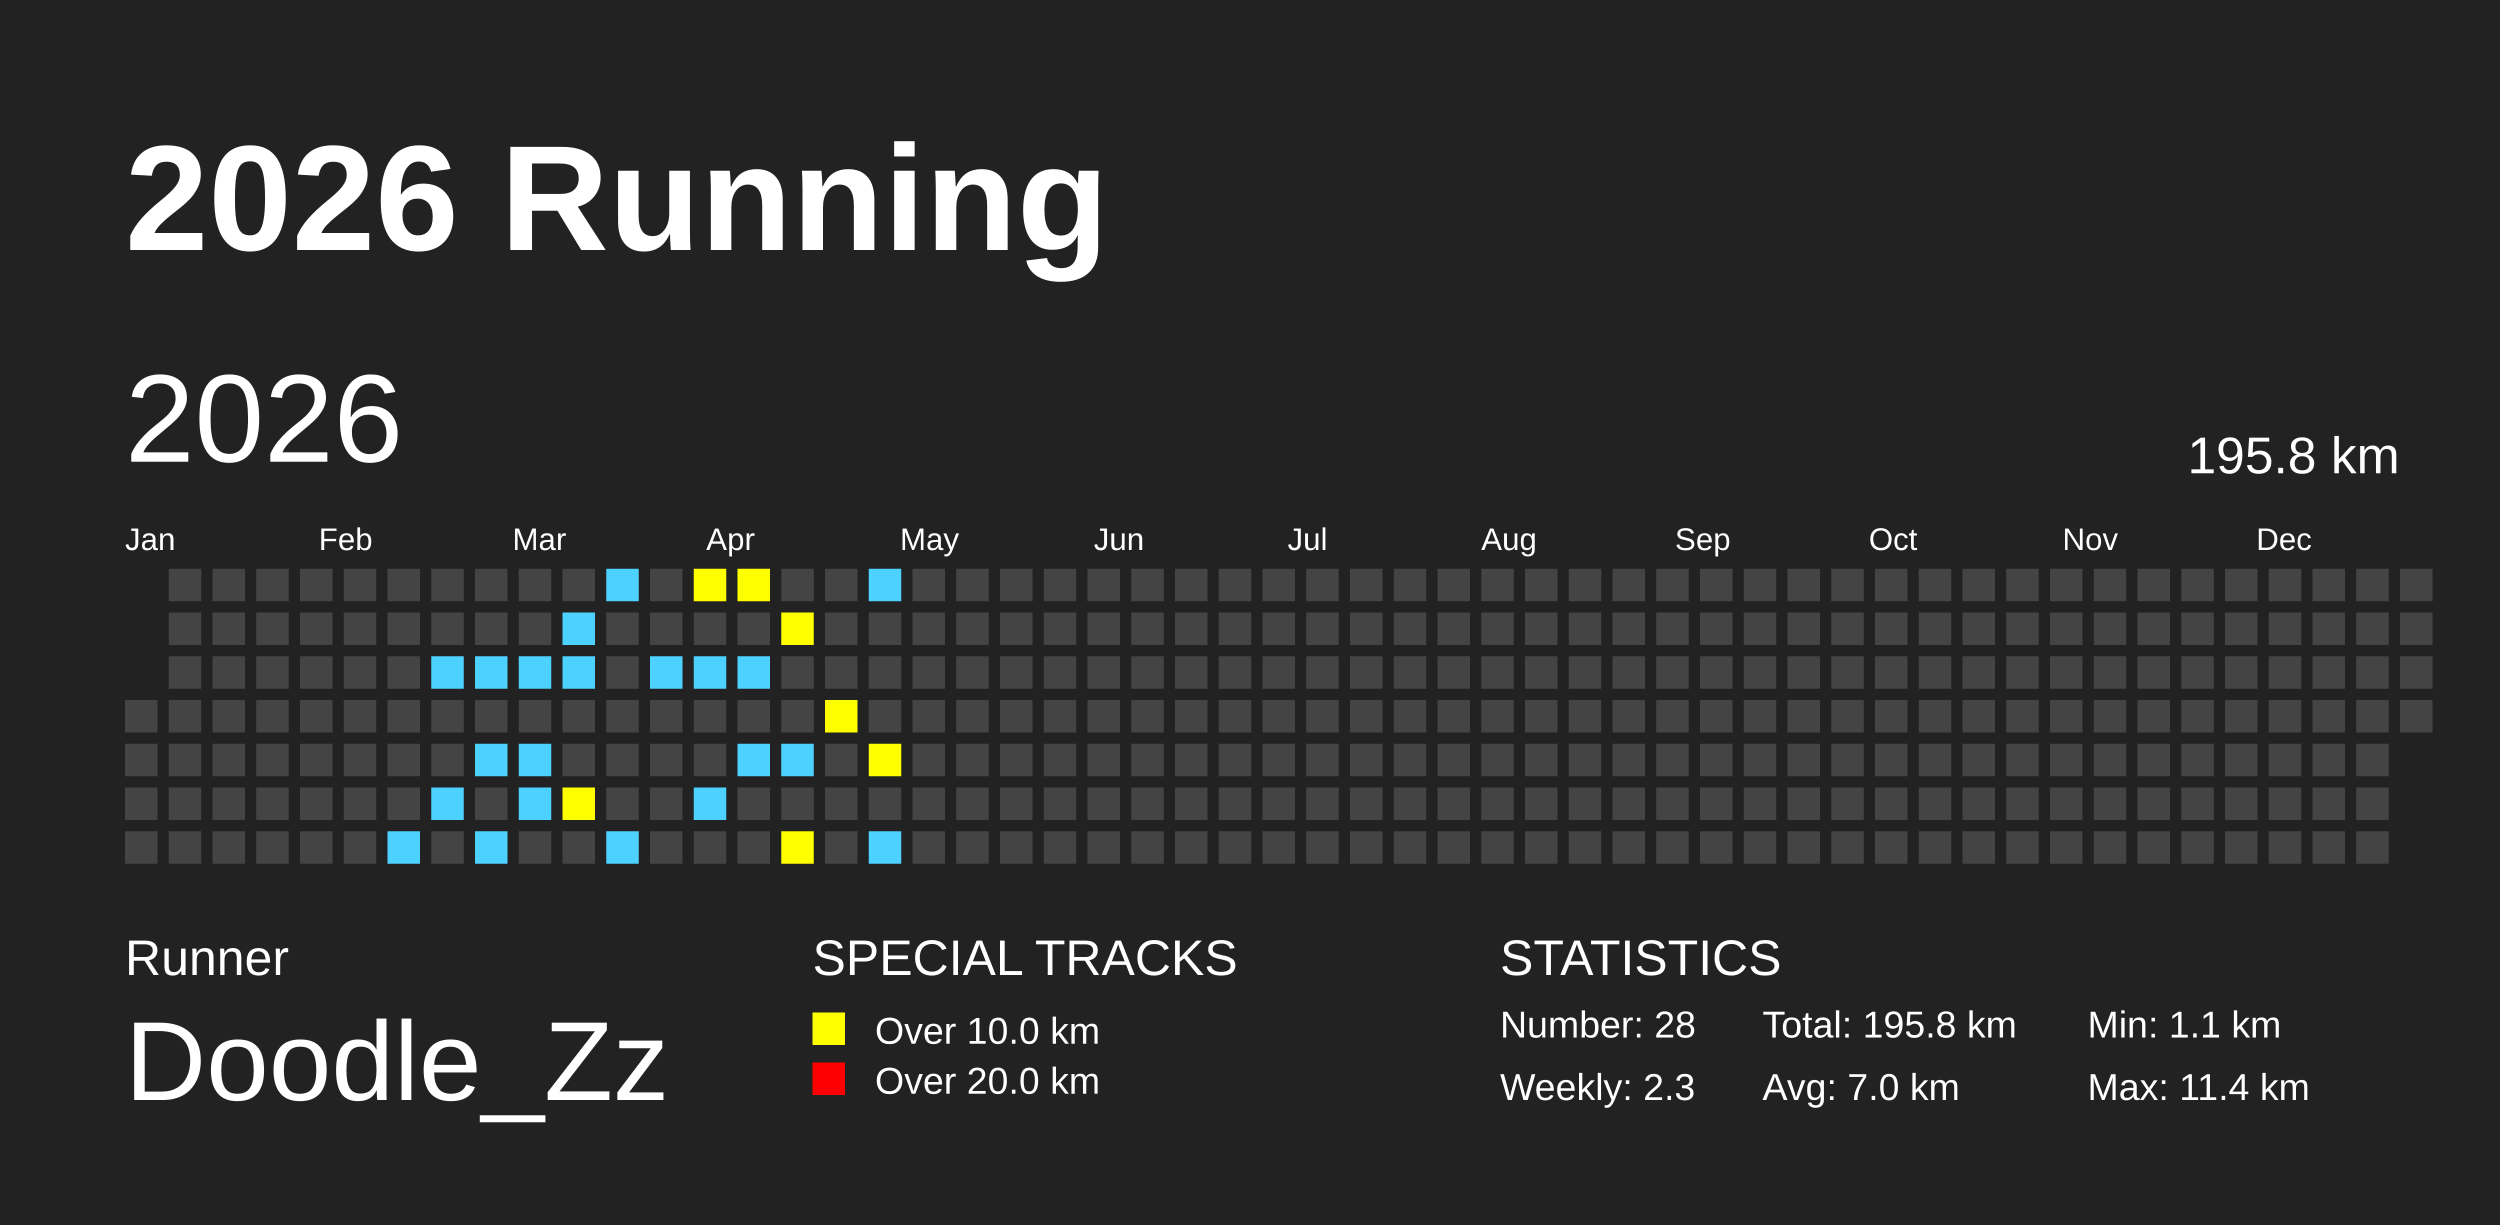
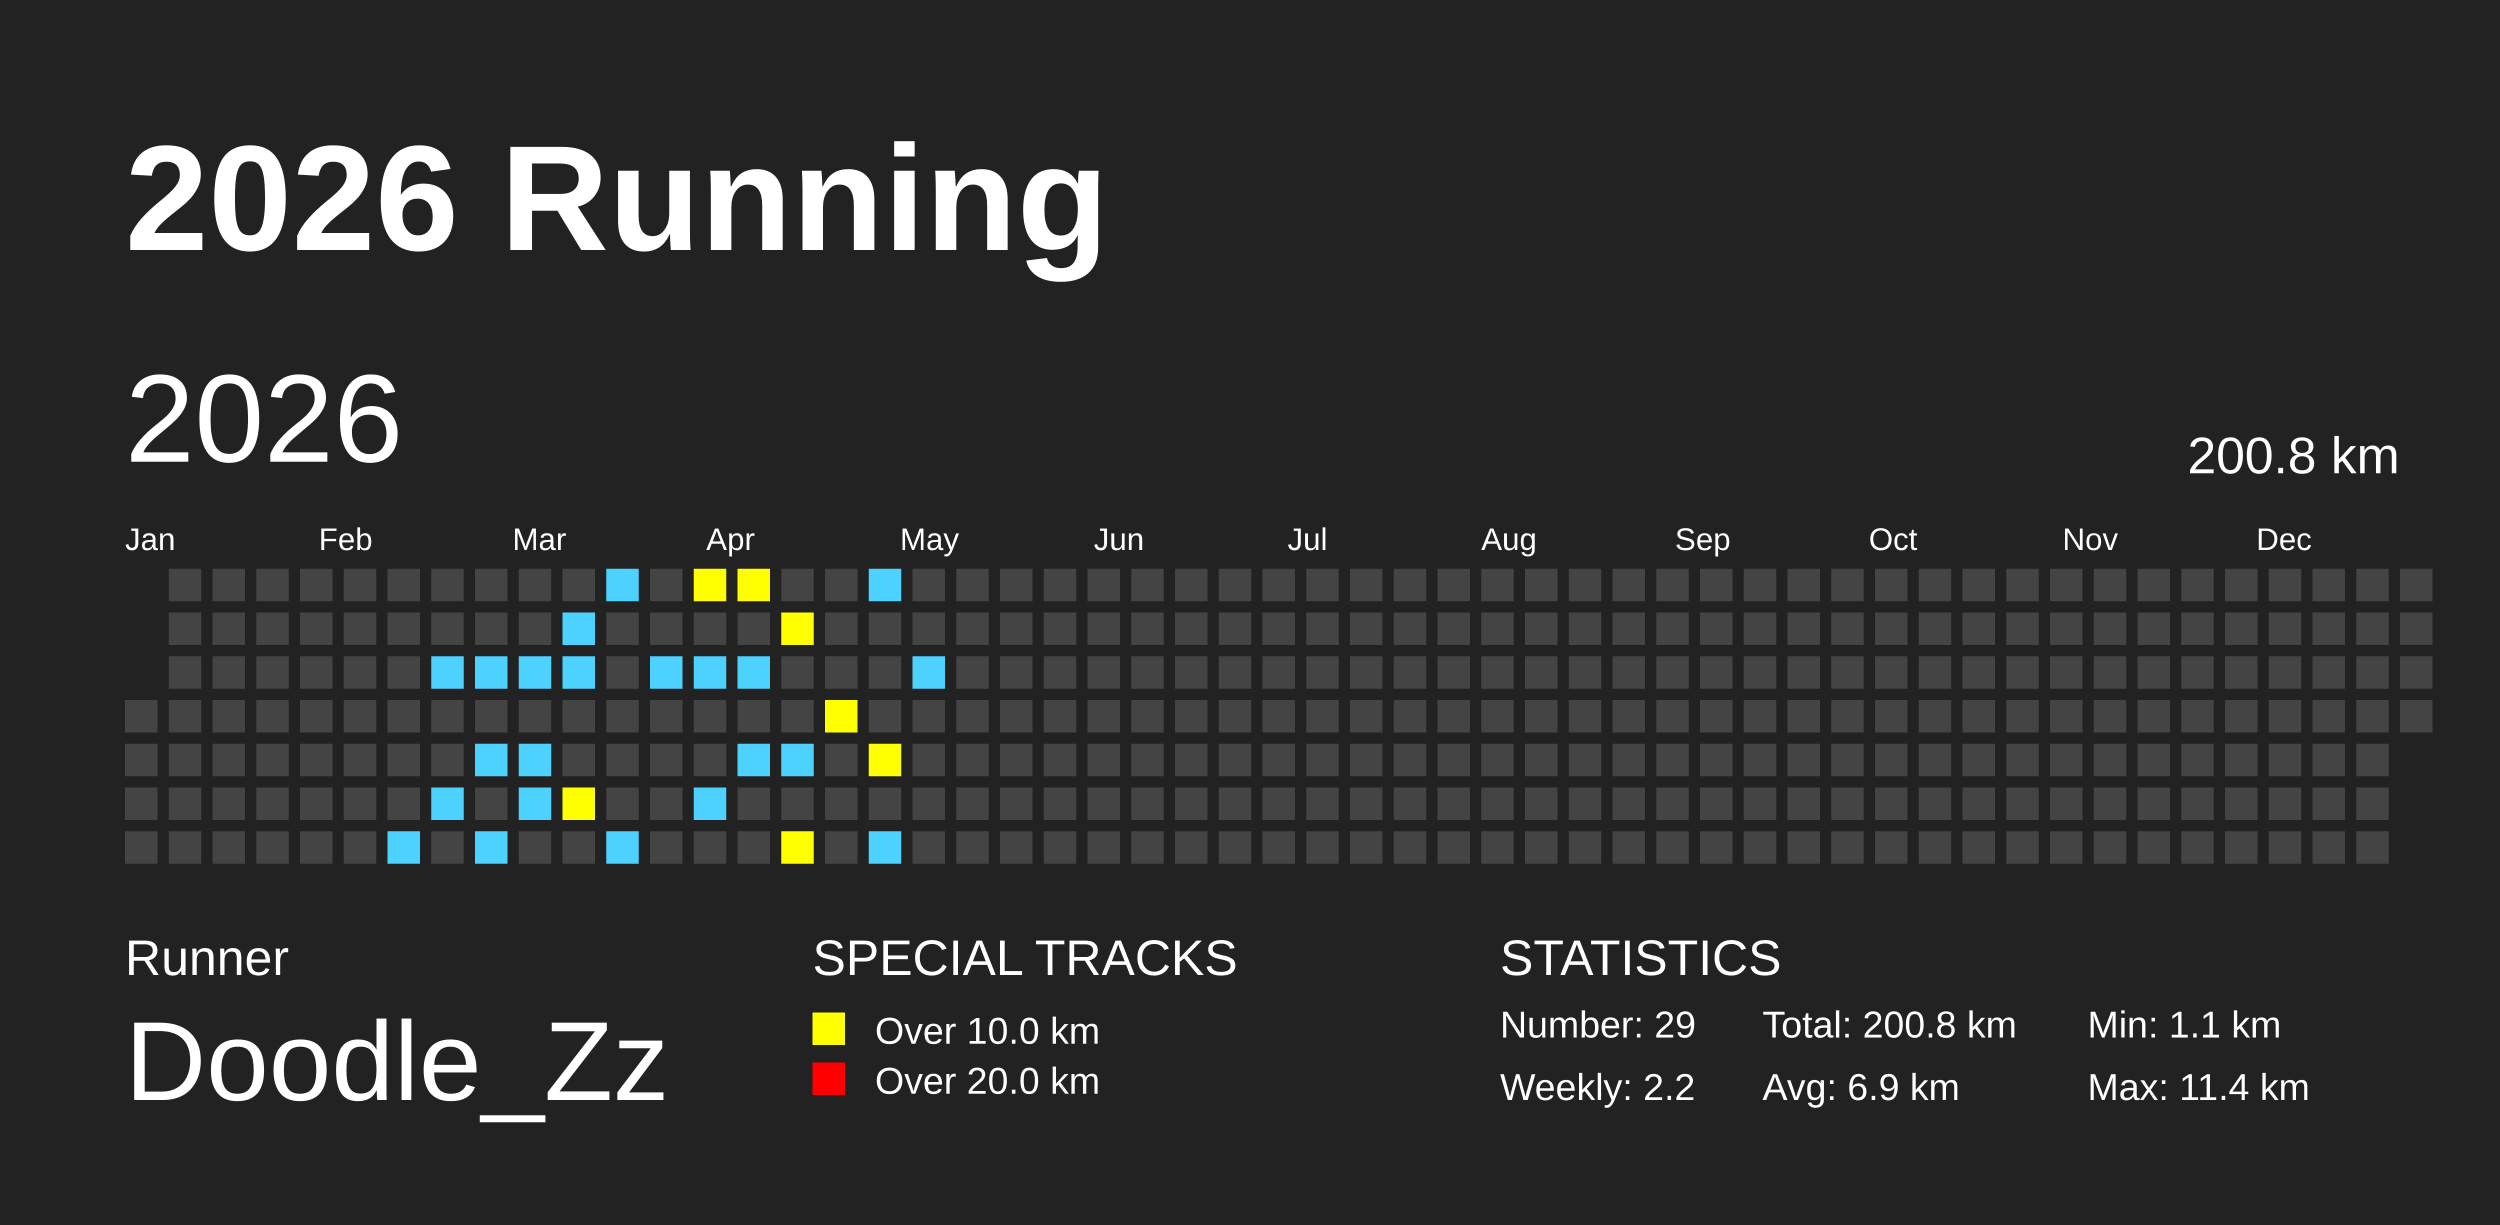
<svg xmlns="http://www.w3.org/2000/svg" baseProfile="full" height="98mm" version="1.1" viewBox="0,0,200,98" width="200mm">
  <defs />
  <rect fill="#222222" height="98" width="200" x="0" y="0" />
  <text fill="#FFFFFF" style="font-size:12px; font-family:Arial; font-weight:bold;" x="10" y="20">2026 Running</text>
  <text fill="#FFFFFF" style="font-size:4px; font-family:Arial" x="10" y="78">Runner</text>
  <text fill="#FFFFFF" style="font-size:9px; font-family:Arial" x="10" y="88">Doodle_Zz</text>
  <text fill="#FFFFFF" style="font-size:4px; font-family:Arial" x="65" y="78">SPECIAL TRACKS</text>
  <rect fill="yellow" height="2.6" width="2.6" x="65" y="81" />
  <text fill="#FFFFFF" style="font-size:3px; font-family:Arial" x="70" y="83.5">Over 10.0 km</text>
  <rect fill="red" height="2.6" width="2.6" x="65" y="85" />
  <text fill="#FFFFFF" style="font-size:3px; font-family:Arial" x="70" y="87.5">Over 20.0 km</text>
  <text fill="#FFFFFF" style="font-size:4px; font-family:Arial" x="120" y="78">STATISTICS</text>
-   <text fill="#FFFFFF" style="font-size:3px; font-family:Arial" x="120" y="83">Number: 28</text>
-   <text fill="#FFFFFF" style="font-size:3px; font-family:Arial" x="120" y="88">Weekly: 2.3</text>
-   <text fill="#FFFFFF" style="font-size:3px; font-family:Arial" x="141" y="83">Total: 195.8 km</text>
-   <text fill="#FFFFFF" style="font-size:3px; font-family:Arial" x="141" y="88">Avg: 7.0 km</text>
+   <text fill="#FFFFFF" style="font-size:3px; font-family:Arial" x="120" y="83">Number: 29</text>
+   <text fill="#FFFFFF" style="font-size:3px; font-family:Arial" x="120" y="88">Weekly: 2.2</text>
+   <text fill="#FFFFFF" style="font-size:3px; font-family:Arial" x="141" y="83">Total: 200.8 km</text>
+   <text fill="#FFFFFF" style="font-size:3px; font-family:Arial" x="141" y="88">Avg: 6.9 km</text>
  <text fill="#FFFFFF" style="font-size:3px; font-family:Arial" x="167" y="83">Min: 1.1 km</text>
  <text fill="#FFFFFF" style="font-size:3px; font-family:Arial" x="167" y="88">Max: 11.4 km</text>
  <text dominant-baseline="hanging" fill="#FFFFFF" style="font-size:10.0px; font-family:Arial;" x="10" y="30">2026</text>
-   <text dominant-baseline="hanging" fill="#FFFFFF" style="font-size:4.125px; font-family:Arial;" x="175" y="35">195.8 km</text>
+   <text dominant-baseline="hanging" fill="#FFFFFF" style="font-size:4.125px; font-family:Arial;" x="175" y="35">200.8 km</text>
  <text fill="#FFFFFF" style="font-size:2.5px; font-family:Arial" x="10.0" y="44">Jan</text>
  <text fill="#FFFFFF" style="font-size:2.5px; font-family:Arial" x="25.5" y="44">Feb</text>
  <text fill="#FFFFFF" style="font-size:2.5px; font-family:Arial" x="41.0" y="44">Mar</text>
  <text fill="#FFFFFF" style="font-size:2.5px; font-family:Arial" x="56.5" y="44">Apr</text>
  <text fill="#FFFFFF" style="font-size:2.5px; font-family:Arial" x="72.0" y="44">May</text>
  <text fill="#FFFFFF" style="font-size:2.5px; font-family:Arial" x="87.5" y="44">Jun</text>
  <text fill="#FFFFFF" style="font-size:2.5px; font-family:Arial" x="103.0" y="44">Jul</text>
  <text fill="#FFFFFF" style="font-size:2.5px; font-family:Arial" x="118.5" y="44">Aug</text>
  <text fill="#FFFFFF" style="font-size:2.5px; font-family:Arial" x="134.0" y="44">Sep</text>
  <text fill="#FFFFFF" style="font-size:2.5px; font-family:Arial" x="149.5" y="44">Oct</text>
  <text fill="#FFFFFF" style="font-size:2.5px; font-family:Arial" x="165.0" y="44">Nov</text>
  <text fill="#FFFFFF" style="font-size:2.5px; font-family:Arial" x="180.5" y="44">Dec</text>
  <rect fill="#444444" height="2.6" width="2.6" x="10.0" y="56.0" />
  <rect fill="#444444" height="2.6" width="2.6" x="10.0" y="59.5" />
  <rect fill="#444444" height="2.6" width="2.6" x="10.0" y="63.0" />
  <rect fill="#444444" height="2.6" width="2.6" x="10.0" y="66.5" />
  <rect fill="#444444" height="2.6" width="2.6" x="13.5" y="45.5" />
  <rect fill="#444444" height="2.6" width="2.6" x="13.5" y="49.0" />
  <rect fill="#444444" height="2.6" width="2.6" x="13.5" y="52.5" />
  <rect fill="#444444" height="2.6" width="2.6" x="13.5" y="56.0" />
  <rect fill="#444444" height="2.6" width="2.6" x="13.5" y="59.5" />
  <rect fill="#444444" height="2.6" width="2.6" x="13.5" y="63.0" />
  <rect fill="#444444" height="2.6" width="2.6" x="13.5" y="66.5" />
  <rect fill="#444444" height="2.6" width="2.6" x="17.0" y="45.5" />
  <rect fill="#444444" height="2.6" width="2.6" x="17.0" y="49.0" />
  <rect fill="#444444" height="2.6" width="2.6" x="17.0" y="52.5" />
  <rect fill="#444444" height="2.6" width="2.6" x="17.0" y="56.0" />
  <rect fill="#444444" height="2.6" width="2.6" x="17.0" y="59.5" />
  <rect fill="#444444" height="2.6" width="2.6" x="17.0" y="63.0" />
  <rect fill="#444444" height="2.6" width="2.6" x="17.0" y="66.5" />
  <rect fill="#444444" height="2.6" width="2.6" x="20.5" y="45.5" />
  <rect fill="#444444" height="2.6" width="2.6" x="20.5" y="49.0" />
  <rect fill="#444444" height="2.6" width="2.6" x="20.5" y="52.5" />
  <rect fill="#444444" height="2.6" width="2.6" x="20.5" y="56.0" />
  <rect fill="#444444" height="2.6" width="2.6" x="20.5" y="59.5" />
  <rect fill="#444444" height="2.6" width="2.6" x="20.5" y="63.0" />
  <rect fill="#444444" height="2.6" width="2.6" x="20.5" y="66.5" />
  <rect fill="#444444" height="2.6" width="2.6" x="24.0" y="45.5" />
  <rect fill="#444444" height="2.6" width="2.6" x="24.0" y="49.0" />
  <rect fill="#444444" height="2.6" width="2.6" x="24.0" y="52.5" />
  <rect fill="#444444" height="2.6" width="2.6" x="24.0" y="56.0" />
  <rect fill="#444444" height="2.6" width="2.6" x="24.0" y="59.5" />
  <rect fill="#444444" height="2.6" width="2.6" x="24.0" y="63.0" />
  <rect fill="#444444" height="2.6" width="2.6" x="24.0" y="66.5" />
  <rect fill="#444444" height="2.6" width="2.6" x="27.5" y="45.5" />
  <rect fill="#444444" height="2.6" width="2.6" x="27.5" y="49.0" />
  <rect fill="#444444" height="2.6" width="2.6" x="27.5" y="52.5" />
  <rect fill="#444444" height="2.6" width="2.6" x="27.5" y="56.0" />
  <rect fill="#444444" height="2.6" width="2.6" x="27.5" y="59.5" />
  <rect fill="#444444" height="2.6" width="2.6" x="27.5" y="63.0" />
  <rect fill="#444444" height="2.6" width="2.6" x="27.5" y="66.5" />
  <rect fill="#444444" height="2.6" width="2.6" x="31.0" y="45.5" />
  <rect fill="#444444" height="2.6" width="2.6" x="31.0" y="49.0" />
  <rect fill="#444444" height="2.6" width="2.6" x="31.0" y="52.5" />
  <rect fill="#444444" height="2.6" width="2.6" x="31.0" y="56.0" />
  <rect fill="#444444" height="2.6" width="2.6" x="31.0" y="59.5" />
  <rect fill="#444444" height="2.6" width="2.6" x="31.0" y="63.0" />
  <rect fill="#4DD2FF" height="2.6" width="2.6" x="31.0" y="66.5" />
  <rect fill="#444444" height="2.6" width="2.6" x="34.5" y="45.5" />
  <rect fill="#444444" height="2.6" width="2.6" x="34.5" y="49.0" />
  <rect fill="#4DD2FF" height="2.6" width="2.6" x="34.5" y="52.5" />
  <rect fill="#444444" height="2.6" width="2.6" x="34.5" y="56.0" />
  <rect fill="#444444" height="2.6" width="2.6" x="34.5" y="59.5" />
  <rect fill="#4DD2FF" height="2.6" width="2.6" x="34.5" y="63.0" />
  <rect fill="#444444" height="2.6" width="2.6" x="34.5" y="66.5" />
  <rect fill="#444444" height="2.6" width="2.6" x="38.0" y="45.5" />
  <rect fill="#444444" height="2.6" width="2.6" x="38.0" y="49.0" />
  <rect fill="#4DD2FF" height="2.6" width="2.6" x="38.0" y="52.5" />
  <rect fill="#444444" height="2.6" width="2.6" x="38.0" y="56.0" />
  <rect fill="#4DD2FF" height="2.6" width="2.6" x="38.0" y="59.5" />
  <rect fill="#444444" height="2.6" width="2.6" x="38.0" y="63.0" />
  <rect fill="#4DD2FF" height="2.6" width="2.6" x="38.0" y="66.5" />
  <rect fill="#444444" height="2.6" width="2.6" x="41.5" y="45.5" />
  <rect fill="#444444" height="2.6" width="2.6" x="41.5" y="49.0" />
  <rect fill="#4DD2FF" height="2.6" width="2.6" x="41.5" y="52.5" />
  <rect fill="#444444" height="2.6" width="2.6" x="41.5" y="56.0" />
  <rect fill="#4DD2FF" height="2.6" width="2.6" x="41.5" y="59.5" />
  <rect fill="#4DD2FF" height="2.6" width="2.6" x="41.5" y="63.0" />
  <rect fill="#444444" height="2.6" width="2.6" x="41.5" y="66.5" />
  <rect fill="#444444" height="2.6" width="2.6" x="45.0" y="45.5" />
  <rect fill="#4DD2FF" height="2.6" width="2.6" x="45.0" y="49.0" />
  <rect fill="#4DD2FF" height="2.6" width="2.6" x="45.0" y="52.5" />
  <rect fill="#444444" height="2.6" width="2.6" x="45.0" y="56.0" />
  <rect fill="#444444" height="2.6" width="2.6" x="45.0" y="59.5" />
  <rect fill="yellow" height="2.6" width="2.6" x="45.0" y="63.0" />
  <rect fill="#444444" height="2.6" width="2.6" x="45.0" y="66.5" />
  <rect fill="#4DD2FF" height="2.6" width="2.6" x="48.5" y="45.5" />
  <rect fill="#444444" height="2.6" width="2.6" x="48.5" y="49.0" />
  <rect fill="#444444" height="2.6" width="2.6" x="48.5" y="52.5" />
  <rect fill="#444444" height="2.6" width="2.6" x="48.5" y="56.0" />
  <rect fill="#444444" height="2.6" width="2.6" x="48.5" y="59.5" />
  <rect fill="#444444" height="2.6" width="2.6" x="48.5" y="63.0" />
  <rect fill="#4DD2FF" height="2.6" width="2.6" x="48.5" y="66.5" />
  <rect fill="#444444" height="2.6" width="2.6" x="52.0" y="45.5" />
  <rect fill="#444444" height="2.6" width="2.6" x="52.0" y="49.0" />
  <rect fill="#4DD2FF" height="2.6" width="2.6" x="52.0" y="52.5" />
  <rect fill="#444444" height="2.6" width="2.6" x="52.0" y="56.0" />
  <rect fill="#444444" height="2.6" width="2.6" x="52.0" y="59.5" />
  <rect fill="#444444" height="2.6" width="2.6" x="52.0" y="63.0" />
  <rect fill="#444444" height="2.6" width="2.6" x="52.0" y="66.5" />
  <rect fill="yellow" height="2.6" width="2.6" x="55.5" y="45.5" />
  <rect fill="#444444" height="2.6" width="2.6" x="55.5" y="49.0" />
  <rect fill="#4DD2FF" height="2.6" width="2.6" x="55.5" y="52.5" />
  <rect fill="#444444" height="2.6" width="2.6" x="55.5" y="56.0" />
  <rect fill="#444444" height="2.6" width="2.6" x="55.5" y="59.5" />
  <rect fill="#4DD2FF" height="2.6" width="2.6" x="55.5" y="63.0" />
  <rect fill="#444444" height="2.6" width="2.6" x="55.5" y="66.5" />
  <rect fill="yellow" height="2.6" width="2.6" x="59.0" y="45.5" />
  <rect fill="#444444" height="2.6" width="2.6" x="59.0" y="49.0" />
  <rect fill="#4DD2FF" height="2.6" width="2.6" x="59.0" y="52.5" />
  <rect fill="#444444" height="2.6" width="2.6" x="59.0" y="56.0" />
  <rect fill="#4DD2FF" height="2.6" width="2.6" x="59.0" y="59.5" />
  <rect fill="#444444" height="2.6" width="2.6" x="59.0" y="63.0" />
  <rect fill="#444444" height="2.6" width="2.6" x="59.0" y="66.5" />
  <rect fill="#444444" height="2.6" width="2.6" x="62.5" y="45.5" />
  <rect fill="yellow" height="2.6" width="2.6" x="62.5" y="49.0" />
  <rect fill="#444444" height="2.6" width="2.6" x="62.5" y="52.5" />
  <rect fill="#444444" height="2.6" width="2.6" x="62.5" y="56.0" />
  <rect fill="#4DD2FF" height="2.6" width="2.6" x="62.5" y="59.5" />
  <rect fill="#444444" height="2.6" width="2.6" x="62.5" y="63.0" />
  <rect fill="yellow" height="2.6" width="2.6" x="62.5" y="66.5" />
  <rect fill="#444444" height="2.6" width="2.6" x="66.0" y="45.5" />
  <rect fill="#444444" height="2.6" width="2.6" x="66.0" y="49.0" />
  <rect fill="#444444" height="2.6" width="2.6" x="66.0" y="52.5" />
  <rect fill="yellow" height="2.6" width="2.6" x="66.0" y="56.0" />
  <rect fill="#444444" height="2.6" width="2.6" x="66.0" y="59.5" />
  <rect fill="#444444" height="2.6" width="2.6" x="66.0" y="63.0" />
  <rect fill="#444444" height="2.6" width="2.6" x="66.0" y="66.5" />
  <rect fill="#4DD2FF" height="2.6" width="2.6" x="69.5" y="45.5" />
  <rect fill="#444444" height="2.6" width="2.6" x="69.5" y="49.0" />
  <rect fill="#444444" height="2.6" width="2.6" x="69.5" y="52.5" />
  <rect fill="#444444" height="2.6" width="2.6" x="69.5" y="56.0" />
  <rect fill="yellow" height="2.6" width="2.6" x="69.5" y="59.5" />
  <rect fill="#444444" height="2.6" width="2.6" x="69.5" y="63.0" />
  <rect fill="#4DD2FF" height="2.6" width="2.6" x="69.5" y="66.5" />
  <rect fill="#444444" height="2.6" width="2.6" x="73.0" y="45.5" />
  <rect fill="#444444" height="2.6" width="2.6" x="73.0" y="49.0" />
-   <rect fill="#444444" height="2.6" width="2.6" x="73.0" y="52.5" />
+   <rect fill="#4DD2FF" height="2.6" width="2.6" x="73.0" y="52.5" />
  <rect fill="#444444" height="2.6" width="2.6" x="73.0" y="56.0" />
  <rect fill="#444444" height="2.6" width="2.6" x="73.0" y="59.5" />
  <rect fill="#444444" height="2.6" width="2.6" x="73.0" y="63.0" />
  <rect fill="#444444" height="2.6" width="2.6" x="73.0" y="66.5" />
  <rect fill="#444444" height="2.6" width="2.6" x="76.5" y="45.5" />
  <rect fill="#444444" height="2.6" width="2.6" x="76.5" y="49.0" />
  <rect fill="#444444" height="2.6" width="2.6" x="76.5" y="52.5" />
  <rect fill="#444444" height="2.6" width="2.6" x="76.5" y="56.0" />
  <rect fill="#444444" height="2.6" width="2.6" x="76.5" y="59.5" />
  <rect fill="#444444" height="2.6" width="2.6" x="76.5" y="63.0" />
  <rect fill="#444444" height="2.6" width="2.6" x="76.5" y="66.5" />
  <rect fill="#444444" height="2.6" width="2.6" x="80.0" y="45.5" />
  <rect fill="#444444" height="2.6" width="2.6" x="80.0" y="49.0" />
  <rect fill="#444444" height="2.6" width="2.6" x="80.0" y="52.5" />
  <rect fill="#444444" height="2.6" width="2.6" x="80.0" y="56.0" />
  <rect fill="#444444" height="2.6" width="2.6" x="80.0" y="59.5" />
  <rect fill="#444444" height="2.6" width="2.6" x="80.0" y="63.0" />
  <rect fill="#444444" height="2.6" width="2.6" x="80.0" y="66.5" />
  <rect fill="#444444" height="2.6" width="2.6" x="83.5" y="45.5" />
  <rect fill="#444444" height="2.6" width="2.6" x="83.5" y="49.0" />
  <rect fill="#444444" height="2.6" width="2.6" x="83.5" y="52.5" />
  <rect fill="#444444" height="2.6" width="2.6" x="83.5" y="56.0" />
  <rect fill="#444444" height="2.6" width="2.6" x="83.5" y="59.5" />
  <rect fill="#444444" height="2.6" width="2.6" x="83.5" y="63.0" />
  <rect fill="#444444" height="2.6" width="2.6" x="83.5" y="66.5" />
  <rect fill="#444444" height="2.6" width="2.6" x="87.0" y="45.5" />
  <rect fill="#444444" height="2.6" width="2.6" x="87.0" y="49.0" />
  <rect fill="#444444" height="2.6" width="2.6" x="87.0" y="52.5" />
  <rect fill="#444444" height="2.6" width="2.6" x="87.0" y="56.0" />
  <rect fill="#444444" height="2.6" width="2.6" x="87.0" y="59.5" />
  <rect fill="#444444" height="2.6" width="2.6" x="87.0" y="63.0" />
  <rect fill="#444444" height="2.6" width="2.6" x="87.0" y="66.5" />
  <rect fill="#444444" height="2.6" width="2.6" x="90.5" y="45.5" />
  <rect fill="#444444" height="2.6" width="2.6" x="90.5" y="49.0" />
  <rect fill="#444444" height="2.6" width="2.6" x="90.5" y="52.5" />
  <rect fill="#444444" height="2.6" width="2.6" x="90.5" y="56.0" />
  <rect fill="#444444" height="2.6" width="2.6" x="90.5" y="59.5" />
  <rect fill="#444444" height="2.6" width="2.6" x="90.5" y="63.0" />
  <rect fill="#444444" height="2.6" width="2.6" x="90.5" y="66.5" />
  <rect fill="#444444" height="2.6" width="2.6" x="94.0" y="45.5" />
  <rect fill="#444444" height="2.6" width="2.6" x="94.0" y="49.0" />
  <rect fill="#444444" height="2.6" width="2.6" x="94.0" y="52.5" />
  <rect fill="#444444" height="2.6" width="2.6" x="94.0" y="56.0" />
  <rect fill="#444444" height="2.6" width="2.6" x="94.0" y="59.5" />
  <rect fill="#444444" height="2.6" width="2.6" x="94.0" y="63.0" />
  <rect fill="#444444" height="2.6" width="2.6" x="94.0" y="66.5" />
  <rect fill="#444444" height="2.6" width="2.6" x="97.5" y="45.5" />
  <rect fill="#444444" height="2.6" width="2.6" x="97.5" y="49.0" />
  <rect fill="#444444" height="2.6" width="2.6" x="97.5" y="52.5" />
  <rect fill="#444444" height="2.6" width="2.6" x="97.5" y="56.0" />
  <rect fill="#444444" height="2.6" width="2.6" x="97.5" y="59.5" />
  <rect fill="#444444" height="2.6" width="2.6" x="97.5" y="63.0" />
  <rect fill="#444444" height="2.6" width="2.6" x="97.5" y="66.5" />
  <rect fill="#444444" height="2.6" width="2.6" x="101.0" y="45.5" />
  <rect fill="#444444" height="2.6" width="2.6" x="101.0" y="49.0" />
  <rect fill="#444444" height="2.6" width="2.6" x="101.0" y="52.5" />
  <rect fill="#444444" height="2.6" width="2.6" x="101.0" y="56.0" />
  <rect fill="#444444" height="2.6" width="2.6" x="101.0" y="59.5" />
  <rect fill="#444444" height="2.6" width="2.6" x="101.0" y="63.0" />
  <rect fill="#444444" height="2.6" width="2.6" x="101.0" y="66.5" />
  <rect fill="#444444" height="2.6" width="2.6" x="104.5" y="45.5" />
  <rect fill="#444444" height="2.6" width="2.6" x="104.5" y="49.0" />
  <rect fill="#444444" height="2.6" width="2.6" x="104.5" y="52.5" />
  <rect fill="#444444" height="2.6" width="2.6" x="104.5" y="56.0" />
  <rect fill="#444444" height="2.6" width="2.6" x="104.5" y="59.5" />
  <rect fill="#444444" height="2.6" width="2.6" x="104.5" y="63.0" />
  <rect fill="#444444" height="2.6" width="2.6" x="104.5" y="66.5" />
  <rect fill="#444444" height="2.6" width="2.6" x="108.0" y="45.5" />
  <rect fill="#444444" height="2.6" width="2.6" x="108.0" y="49.0" />
  <rect fill="#444444" height="2.6" width="2.6" x="108.0" y="52.5" />
  <rect fill="#444444" height="2.6" width="2.6" x="108.0" y="56.0" />
  <rect fill="#444444" height="2.6" width="2.6" x="108.0" y="59.5" />
  <rect fill="#444444" height="2.6" width="2.6" x="108.0" y="63.0" />
  <rect fill="#444444" height="2.6" width="2.6" x="108.0" y="66.5" />
  <rect fill="#444444" height="2.6" width="2.6" x="111.5" y="45.5" />
  <rect fill="#444444" height="2.6" width="2.6" x="111.5" y="49.0" />
  <rect fill="#444444" height="2.6" width="2.6" x="111.5" y="52.5" />
  <rect fill="#444444" height="2.6" width="2.6" x="111.5" y="56.0" />
  <rect fill="#444444" height="2.6" width="2.6" x="111.5" y="59.5" />
  <rect fill="#444444" height="2.6" width="2.6" x="111.5" y="63.0" />
  <rect fill="#444444" height="2.6" width="2.6" x="111.5" y="66.5" />
  <rect fill="#444444" height="2.6" width="2.6" x="115.0" y="45.5" />
  <rect fill="#444444" height="2.6" width="2.6" x="115.0" y="49.0" />
  <rect fill="#444444" height="2.6" width="2.6" x="115.0" y="52.5" />
  <rect fill="#444444" height="2.6" width="2.6" x="115.0" y="56.0" />
  <rect fill="#444444" height="2.6" width="2.6" x="115.0" y="59.5" />
  <rect fill="#444444" height="2.6" width="2.6" x="115.0" y="63.0" />
  <rect fill="#444444" height="2.6" width="2.6" x="115.0" y="66.5" />
  <rect fill="#444444" height="2.6" width="2.6" x="118.5" y="45.5" />
  <rect fill="#444444" height="2.6" width="2.6" x="118.5" y="49.0" />
  <rect fill="#444444" height="2.6" width="2.6" x="118.5" y="52.5" />
  <rect fill="#444444" height="2.6" width="2.6" x="118.5" y="56.0" />
  <rect fill="#444444" height="2.6" width="2.6" x="118.5" y="59.5" />
  <rect fill="#444444" height="2.6" width="2.6" x="118.5" y="63.0" />
  <rect fill="#444444" height="2.6" width="2.6" x="118.5" y="66.5" />
  <rect fill="#444444" height="2.6" width="2.6" x="122.0" y="45.5" />
  <rect fill="#444444" height="2.6" width="2.6" x="122.0" y="49.0" />
  <rect fill="#444444" height="2.6" width="2.6" x="122.0" y="52.5" />
  <rect fill="#444444" height="2.6" width="2.6" x="122.0" y="56.0" />
  <rect fill="#444444" height="2.6" width="2.6" x="122.0" y="59.5" />
  <rect fill="#444444" height="2.6" width="2.6" x="122.0" y="63.0" />
  <rect fill="#444444" height="2.6" width="2.6" x="122.0" y="66.5" />
  <rect fill="#444444" height="2.6" width="2.6" x="125.5" y="45.5" />
  <rect fill="#444444" height="2.6" width="2.6" x="125.5" y="49.0" />
  <rect fill="#444444" height="2.6" width="2.6" x="125.5" y="52.5" />
  <rect fill="#444444" height="2.6" width="2.6" x="125.5" y="56.0" />
  <rect fill="#444444" height="2.6" width="2.6" x="125.5" y="59.5" />
  <rect fill="#444444" height="2.6" width="2.6" x="125.5" y="63.0" />
  <rect fill="#444444" height="2.6" width="2.6" x="125.5" y="66.5" />
  <rect fill="#444444" height="2.6" width="2.6" x="129.0" y="45.5" />
  <rect fill="#444444" height="2.6" width="2.6" x="129.0" y="49.0" />
  <rect fill="#444444" height="2.6" width="2.6" x="129.0" y="52.5" />
  <rect fill="#444444" height="2.6" width="2.6" x="129.0" y="56.0" />
  <rect fill="#444444" height="2.6" width="2.6" x="129.0" y="59.5" />
  <rect fill="#444444" height="2.6" width="2.6" x="129.0" y="63.0" />
  <rect fill="#444444" height="2.6" width="2.6" x="129.0" y="66.5" />
  <rect fill="#444444" height="2.6" width="2.6" x="132.5" y="45.5" />
  <rect fill="#444444" height="2.6" width="2.6" x="132.5" y="49.0" />
  <rect fill="#444444" height="2.6" width="2.6" x="132.5" y="52.5" />
  <rect fill="#444444" height="2.6" width="2.6" x="132.5" y="56.0" />
  <rect fill="#444444" height="2.6" width="2.6" x="132.5" y="59.5" />
  <rect fill="#444444" height="2.6" width="2.6" x="132.5" y="63.0" />
  <rect fill="#444444" height="2.6" width="2.6" x="132.5" y="66.5" />
  <rect fill="#444444" height="2.6" width="2.6" x="136.0" y="45.5" />
  <rect fill="#444444" height="2.6" width="2.6" x="136.0" y="49.0" />
  <rect fill="#444444" height="2.6" width="2.6" x="136.0" y="52.5" />
  <rect fill="#444444" height="2.6" width="2.6" x="136.0" y="56.0" />
  <rect fill="#444444" height="2.6" width="2.6" x="136.0" y="59.5" />
  <rect fill="#444444" height="2.6" width="2.6" x="136.0" y="63.0" />
  <rect fill="#444444" height="2.6" width="2.6" x="136.0" y="66.5" />
  <rect fill="#444444" height="2.6" width="2.6" x="139.5" y="45.5" />
  <rect fill="#444444" height="2.6" width="2.6" x="139.5" y="49.0" />
  <rect fill="#444444" height="2.6" width="2.6" x="139.5" y="52.5" />
  <rect fill="#444444" height="2.6" width="2.6" x="139.5" y="56.0" />
  <rect fill="#444444" height="2.6" width="2.6" x="139.5" y="59.5" />
  <rect fill="#444444" height="2.6" width="2.6" x="139.5" y="63.0" />
  <rect fill="#444444" height="2.6" width="2.6" x="139.5" y="66.5" />
  <rect fill="#444444" height="2.6" width="2.6" x="143.0" y="45.5" />
  <rect fill="#444444" height="2.6" width="2.6" x="143.0" y="49.0" />
  <rect fill="#444444" height="2.6" width="2.6" x="143.0" y="52.5" />
  <rect fill="#444444" height="2.6" width="2.6" x="143.0" y="56.0" />
  <rect fill="#444444" height="2.6" width="2.6" x="143.0" y="59.5" />
  <rect fill="#444444" height="2.6" width="2.6" x="143.0" y="63.0" />
  <rect fill="#444444" height="2.6" width="2.6" x="143.0" y="66.5" />
  <rect fill="#444444" height="2.6" width="2.6" x="146.5" y="45.5" />
  <rect fill="#444444" height="2.6" width="2.6" x="146.5" y="49.0" />
  <rect fill="#444444" height="2.6" width="2.6" x="146.5" y="52.5" />
  <rect fill="#444444" height="2.6" width="2.6" x="146.5" y="56.0" />
  <rect fill="#444444" height="2.6" width="2.6" x="146.5" y="59.5" />
  <rect fill="#444444" height="2.6" width="2.6" x="146.5" y="63.0" />
  <rect fill="#444444" height="2.6" width="2.6" x="146.5" y="66.5" />
  <rect fill="#444444" height="2.6" width="2.6" x="150.0" y="45.5" />
  <rect fill="#444444" height="2.6" width="2.6" x="150.0" y="49.0" />
  <rect fill="#444444" height="2.6" width="2.6" x="150.0" y="52.5" />
  <rect fill="#444444" height="2.6" width="2.6" x="150.0" y="56.0" />
  <rect fill="#444444" height="2.6" width="2.6" x="150.0" y="59.5" />
  <rect fill="#444444" height="2.6" width="2.6" x="150.0" y="63.0" />
  <rect fill="#444444" height="2.6" width="2.6" x="150.0" y="66.5" />
  <rect fill="#444444" height="2.6" width="2.6" x="153.5" y="45.5" />
  <rect fill="#444444" height="2.6" width="2.6" x="153.5" y="49.0" />
  <rect fill="#444444" height="2.6" width="2.6" x="153.5" y="52.5" />
  <rect fill="#444444" height="2.6" width="2.6" x="153.5" y="56.0" />
  <rect fill="#444444" height="2.6" width="2.6" x="153.5" y="59.5" />
  <rect fill="#444444" height="2.6" width="2.6" x="153.5" y="63.0" />
  <rect fill="#444444" height="2.6" width="2.6" x="153.5" y="66.5" />
  <rect fill="#444444" height="2.6" width="2.6" x="157.0" y="45.5" />
  <rect fill="#444444" height="2.6" width="2.6" x="157.0" y="49.0" />
  <rect fill="#444444" height="2.6" width="2.6" x="157.0" y="52.5" />
  <rect fill="#444444" height="2.6" width="2.6" x="157.0" y="56.0" />
  <rect fill="#444444" height="2.6" width="2.6" x="157.0" y="59.5" />
  <rect fill="#444444" height="2.6" width="2.6" x="157.0" y="63.0" />
  <rect fill="#444444" height="2.6" width="2.6" x="157.0" y="66.5" />
  <rect fill="#444444" height="2.6" width="2.6" x="160.5" y="45.5" />
  <rect fill="#444444" height="2.6" width="2.6" x="160.5" y="49.0" />
  <rect fill="#444444" height="2.6" width="2.6" x="160.5" y="52.5" />
  <rect fill="#444444" height="2.6" width="2.6" x="160.5" y="56.0" />
  <rect fill="#444444" height="2.6" width="2.6" x="160.5" y="59.5" />
  <rect fill="#444444" height="2.6" width="2.6" x="160.5" y="63.0" />
  <rect fill="#444444" height="2.6" width="2.6" x="160.5" y="66.5" />
  <rect fill="#444444" height="2.6" width="2.6" x="164.0" y="45.5" />
  <rect fill="#444444" height="2.6" width="2.6" x="164.0" y="49.0" />
  <rect fill="#444444" height="2.6" width="2.6" x="164.0" y="52.5" />
  <rect fill="#444444" height="2.6" width="2.6" x="164.0" y="56.0" />
  <rect fill="#444444" height="2.6" width="2.6" x="164.0" y="59.5" />
  <rect fill="#444444" height="2.6" width="2.6" x="164.0" y="63.0" />
  <rect fill="#444444" height="2.6" width="2.6" x="164.0" y="66.5" />
  <rect fill="#444444" height="2.6" width="2.6" x="167.5" y="45.5" />
  <rect fill="#444444" height="2.6" width="2.6" x="167.5" y="49.0" />
  <rect fill="#444444" height="2.6" width="2.6" x="167.5" y="52.5" />
  <rect fill="#444444" height="2.6" width="2.6" x="167.5" y="56.0" />
  <rect fill="#444444" height="2.6" width="2.6" x="167.5" y="59.5" />
  <rect fill="#444444" height="2.6" width="2.6" x="167.5" y="63.0" />
  <rect fill="#444444" height="2.6" width="2.6" x="167.5" y="66.5" />
  <rect fill="#444444" height="2.6" width="2.6" x="171.0" y="45.5" />
  <rect fill="#444444" height="2.6" width="2.6" x="171.0" y="49.0" />
  <rect fill="#444444" height="2.6" width="2.6" x="171.0" y="52.5" />
  <rect fill="#444444" height="2.6" width="2.6" x="171.0" y="56.0" />
  <rect fill="#444444" height="2.6" width="2.6" x="171.0" y="59.5" />
  <rect fill="#444444" height="2.6" width="2.6" x="171.0" y="63.0" />
  <rect fill="#444444" height="2.6" width="2.6" x="171.0" y="66.5" />
  <rect fill="#444444" height="2.6" width="2.6" x="174.5" y="45.5" />
  <rect fill="#444444" height="2.6" width="2.6" x="174.5" y="49.0" />
  <rect fill="#444444" height="2.6" width="2.6" x="174.5" y="52.5" />
  <rect fill="#444444" height="2.6" width="2.6" x="174.5" y="56.0" />
  <rect fill="#444444" height="2.6" width="2.6" x="174.5" y="59.5" />
  <rect fill="#444444" height="2.6" width="2.6" x="174.5" y="63.0" />
  <rect fill="#444444" height="2.6" width="2.6" x="174.5" y="66.5" />
  <rect fill="#444444" height="2.6" width="2.6" x="178.0" y="45.5" />
  <rect fill="#444444" height="2.6" width="2.6" x="178.0" y="49.0" />
  <rect fill="#444444" height="2.6" width="2.6" x="178.0" y="52.5" />
  <rect fill="#444444" height="2.6" width="2.6" x="178.0" y="56.0" />
  <rect fill="#444444" height="2.6" width="2.6" x="178.0" y="59.5" />
  <rect fill="#444444" height="2.6" width="2.6" x="178.0" y="63.0" />
  <rect fill="#444444" height="2.6" width="2.6" x="178.0" y="66.5" />
  <rect fill="#444444" height="2.6" width="2.6" x="181.5" y="45.5" />
  <rect fill="#444444" height="2.6" width="2.6" x="181.5" y="49.0" />
  <rect fill="#444444" height="2.6" width="2.6" x="181.5" y="52.5" />
  <rect fill="#444444" height="2.6" width="2.6" x="181.5" y="56.0" />
  <rect fill="#444444" height="2.6" width="2.6" x="181.5" y="59.5" />
  <rect fill="#444444" height="2.6" width="2.6" x="181.5" y="63.0" />
  <rect fill="#444444" height="2.6" width="2.6" x="181.5" y="66.5" />
  <rect fill="#444444" height="2.6" width="2.6" x="185.0" y="45.5" />
  <rect fill="#444444" height="2.6" width="2.6" x="185.0" y="49.0" />
  <rect fill="#444444" height="2.6" width="2.6" x="185.0" y="52.5" />
  <rect fill="#444444" height="2.6" width="2.6" x="185.0" y="56.0" />
  <rect fill="#444444" height="2.6" width="2.6" x="185.0" y="59.5" />
  <rect fill="#444444" height="2.6" width="2.6" x="185.0" y="63.0" />
  <rect fill="#444444" height="2.6" width="2.6" x="185.0" y="66.5" />
  <rect fill="#444444" height="2.6" width="2.6" x="188.5" y="45.5" />
  <rect fill="#444444" height="2.6" width="2.6" x="188.5" y="49.0" />
  <rect fill="#444444" height="2.6" width="2.6" x="188.5" y="52.5" />
  <rect fill="#444444" height="2.6" width="2.6" x="188.5" y="56.0" />
  <rect fill="#444444" height="2.6" width="2.6" x="188.5" y="59.5" />
  <rect fill="#444444" height="2.6" width="2.6" x="188.5" y="63.0" />
  <rect fill="#444444" height="2.6" width="2.6" x="188.5" y="66.5" />
  <rect fill="#444444" height="2.6" width="2.6" x="192.0" y="45.5" />
  <rect fill="#444444" height="2.6" width="2.6" x="192.0" y="49.0" />
  <rect fill="#444444" height="2.6" width="2.6" x="192.0" y="52.5" />
  <rect fill="#444444" height="2.6" width="2.6" x="192.0" y="56.0" />
</svg>
